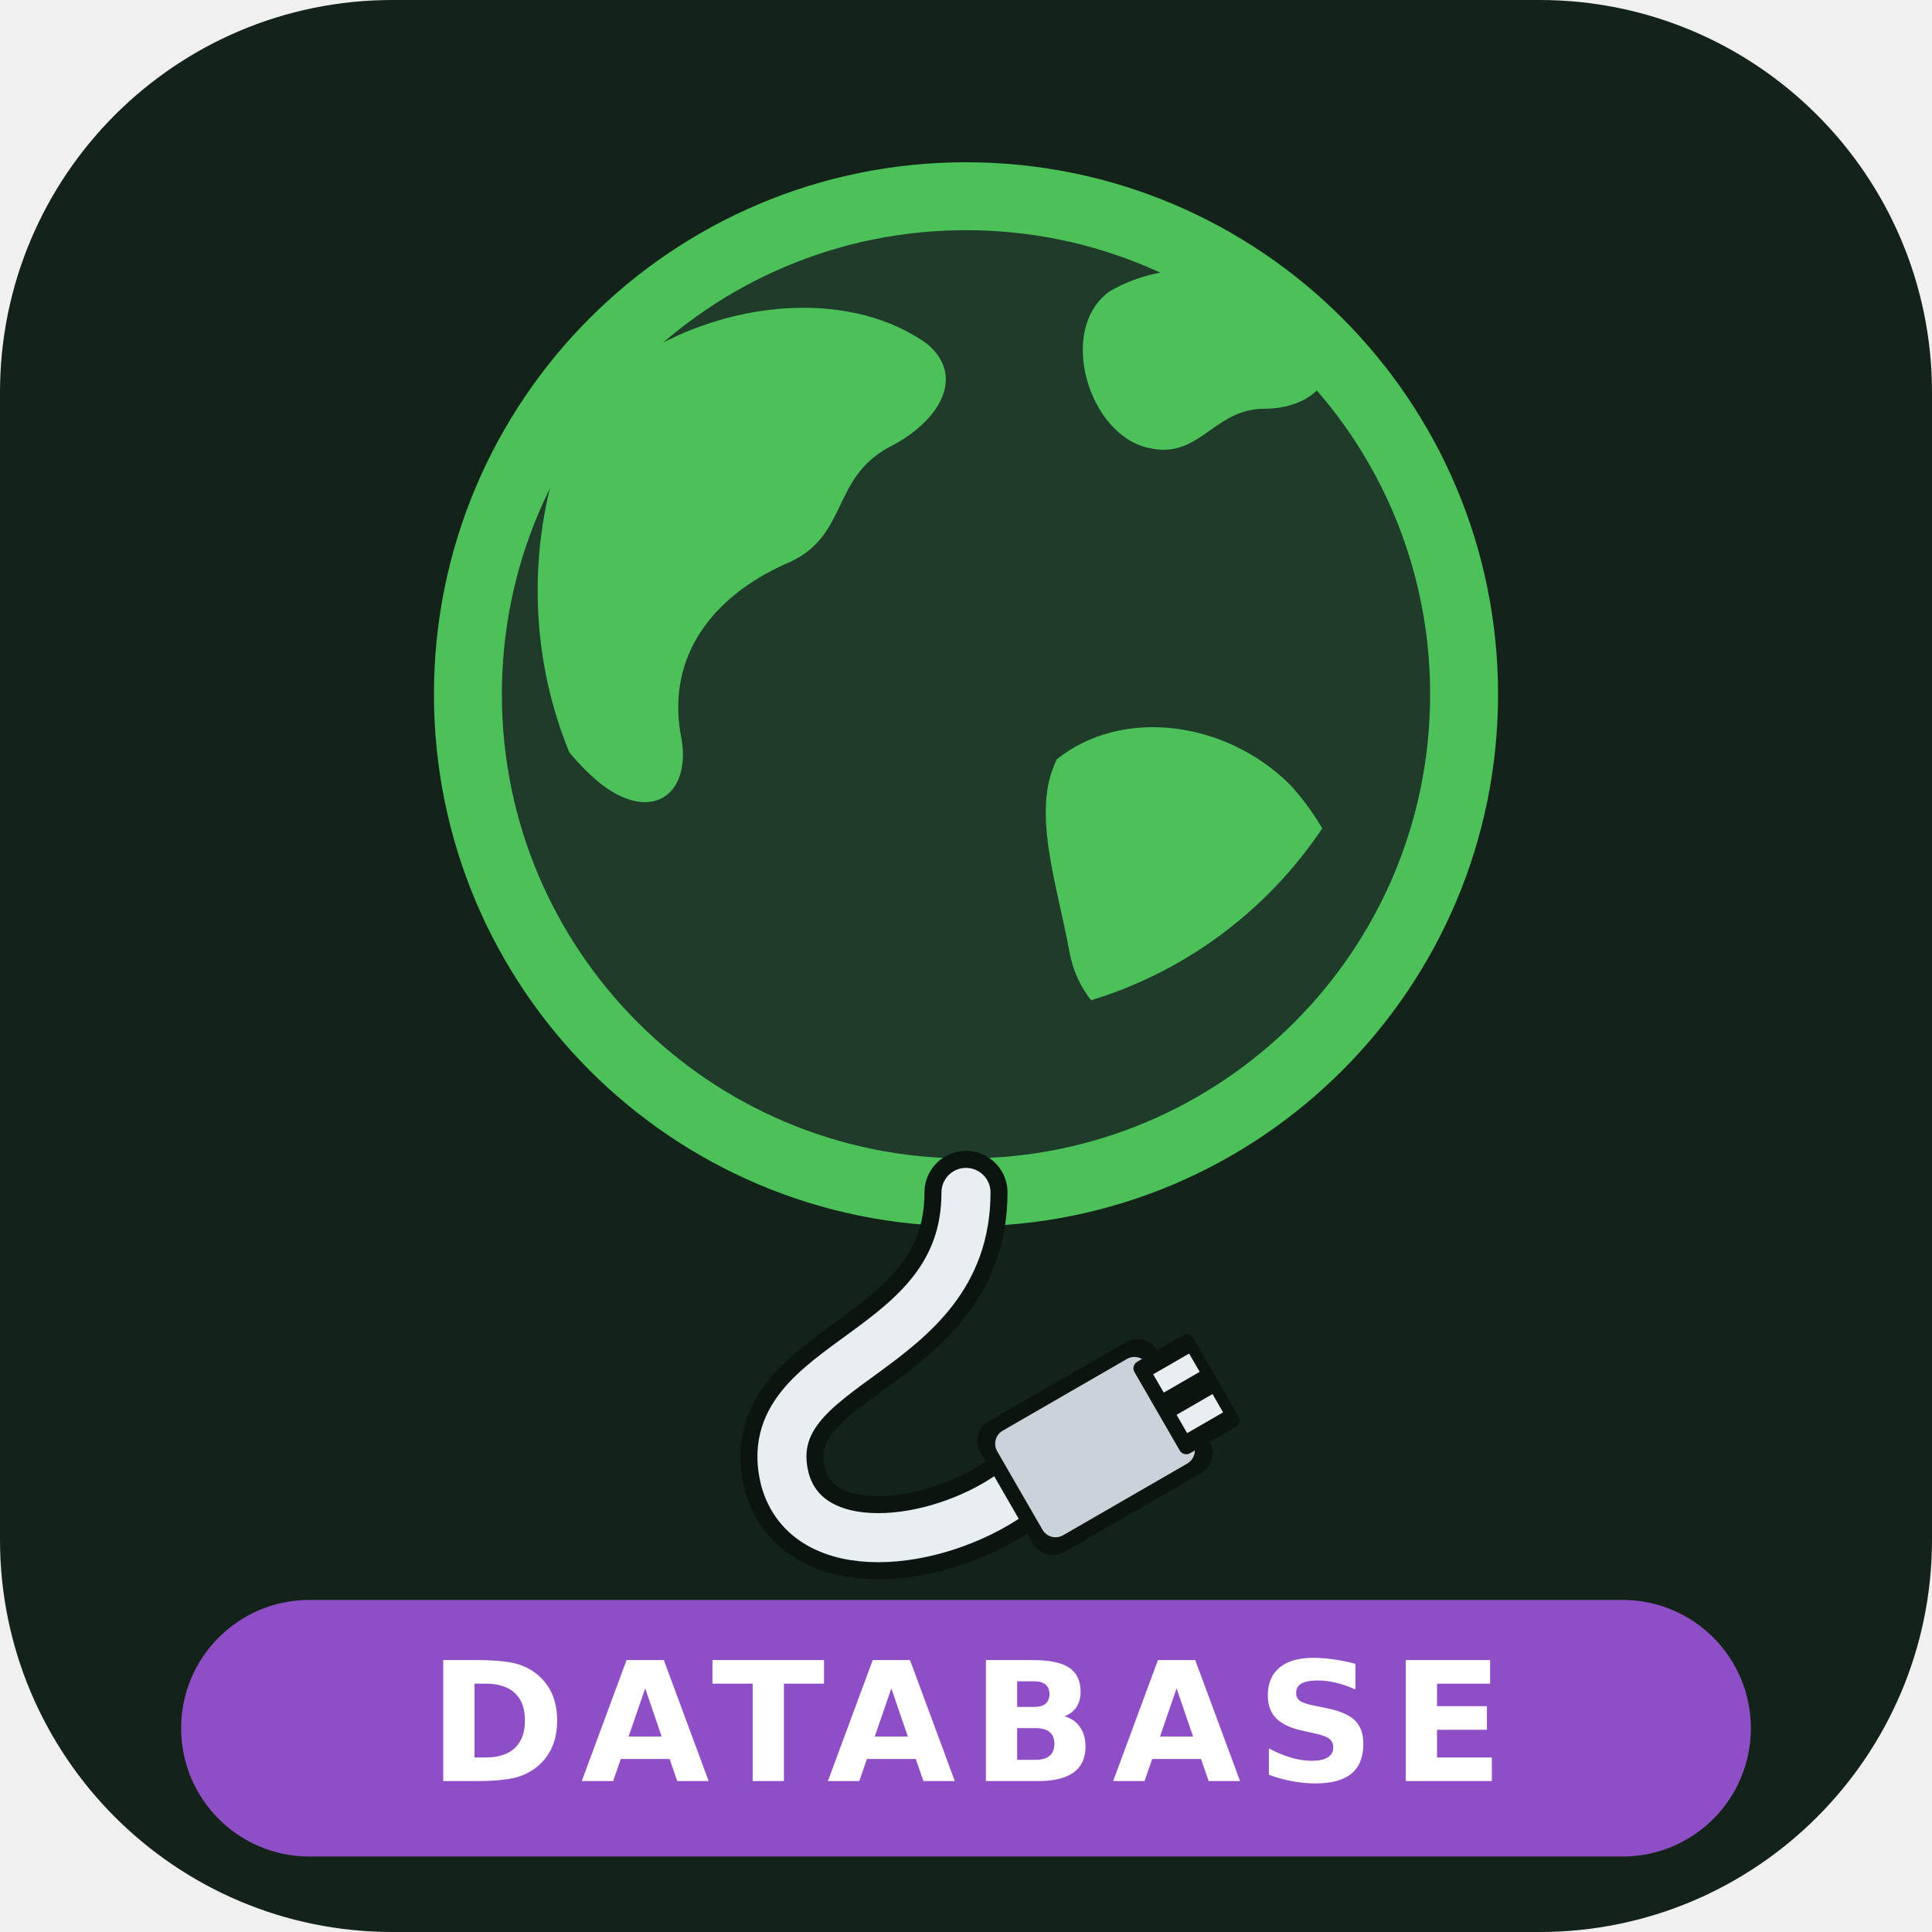
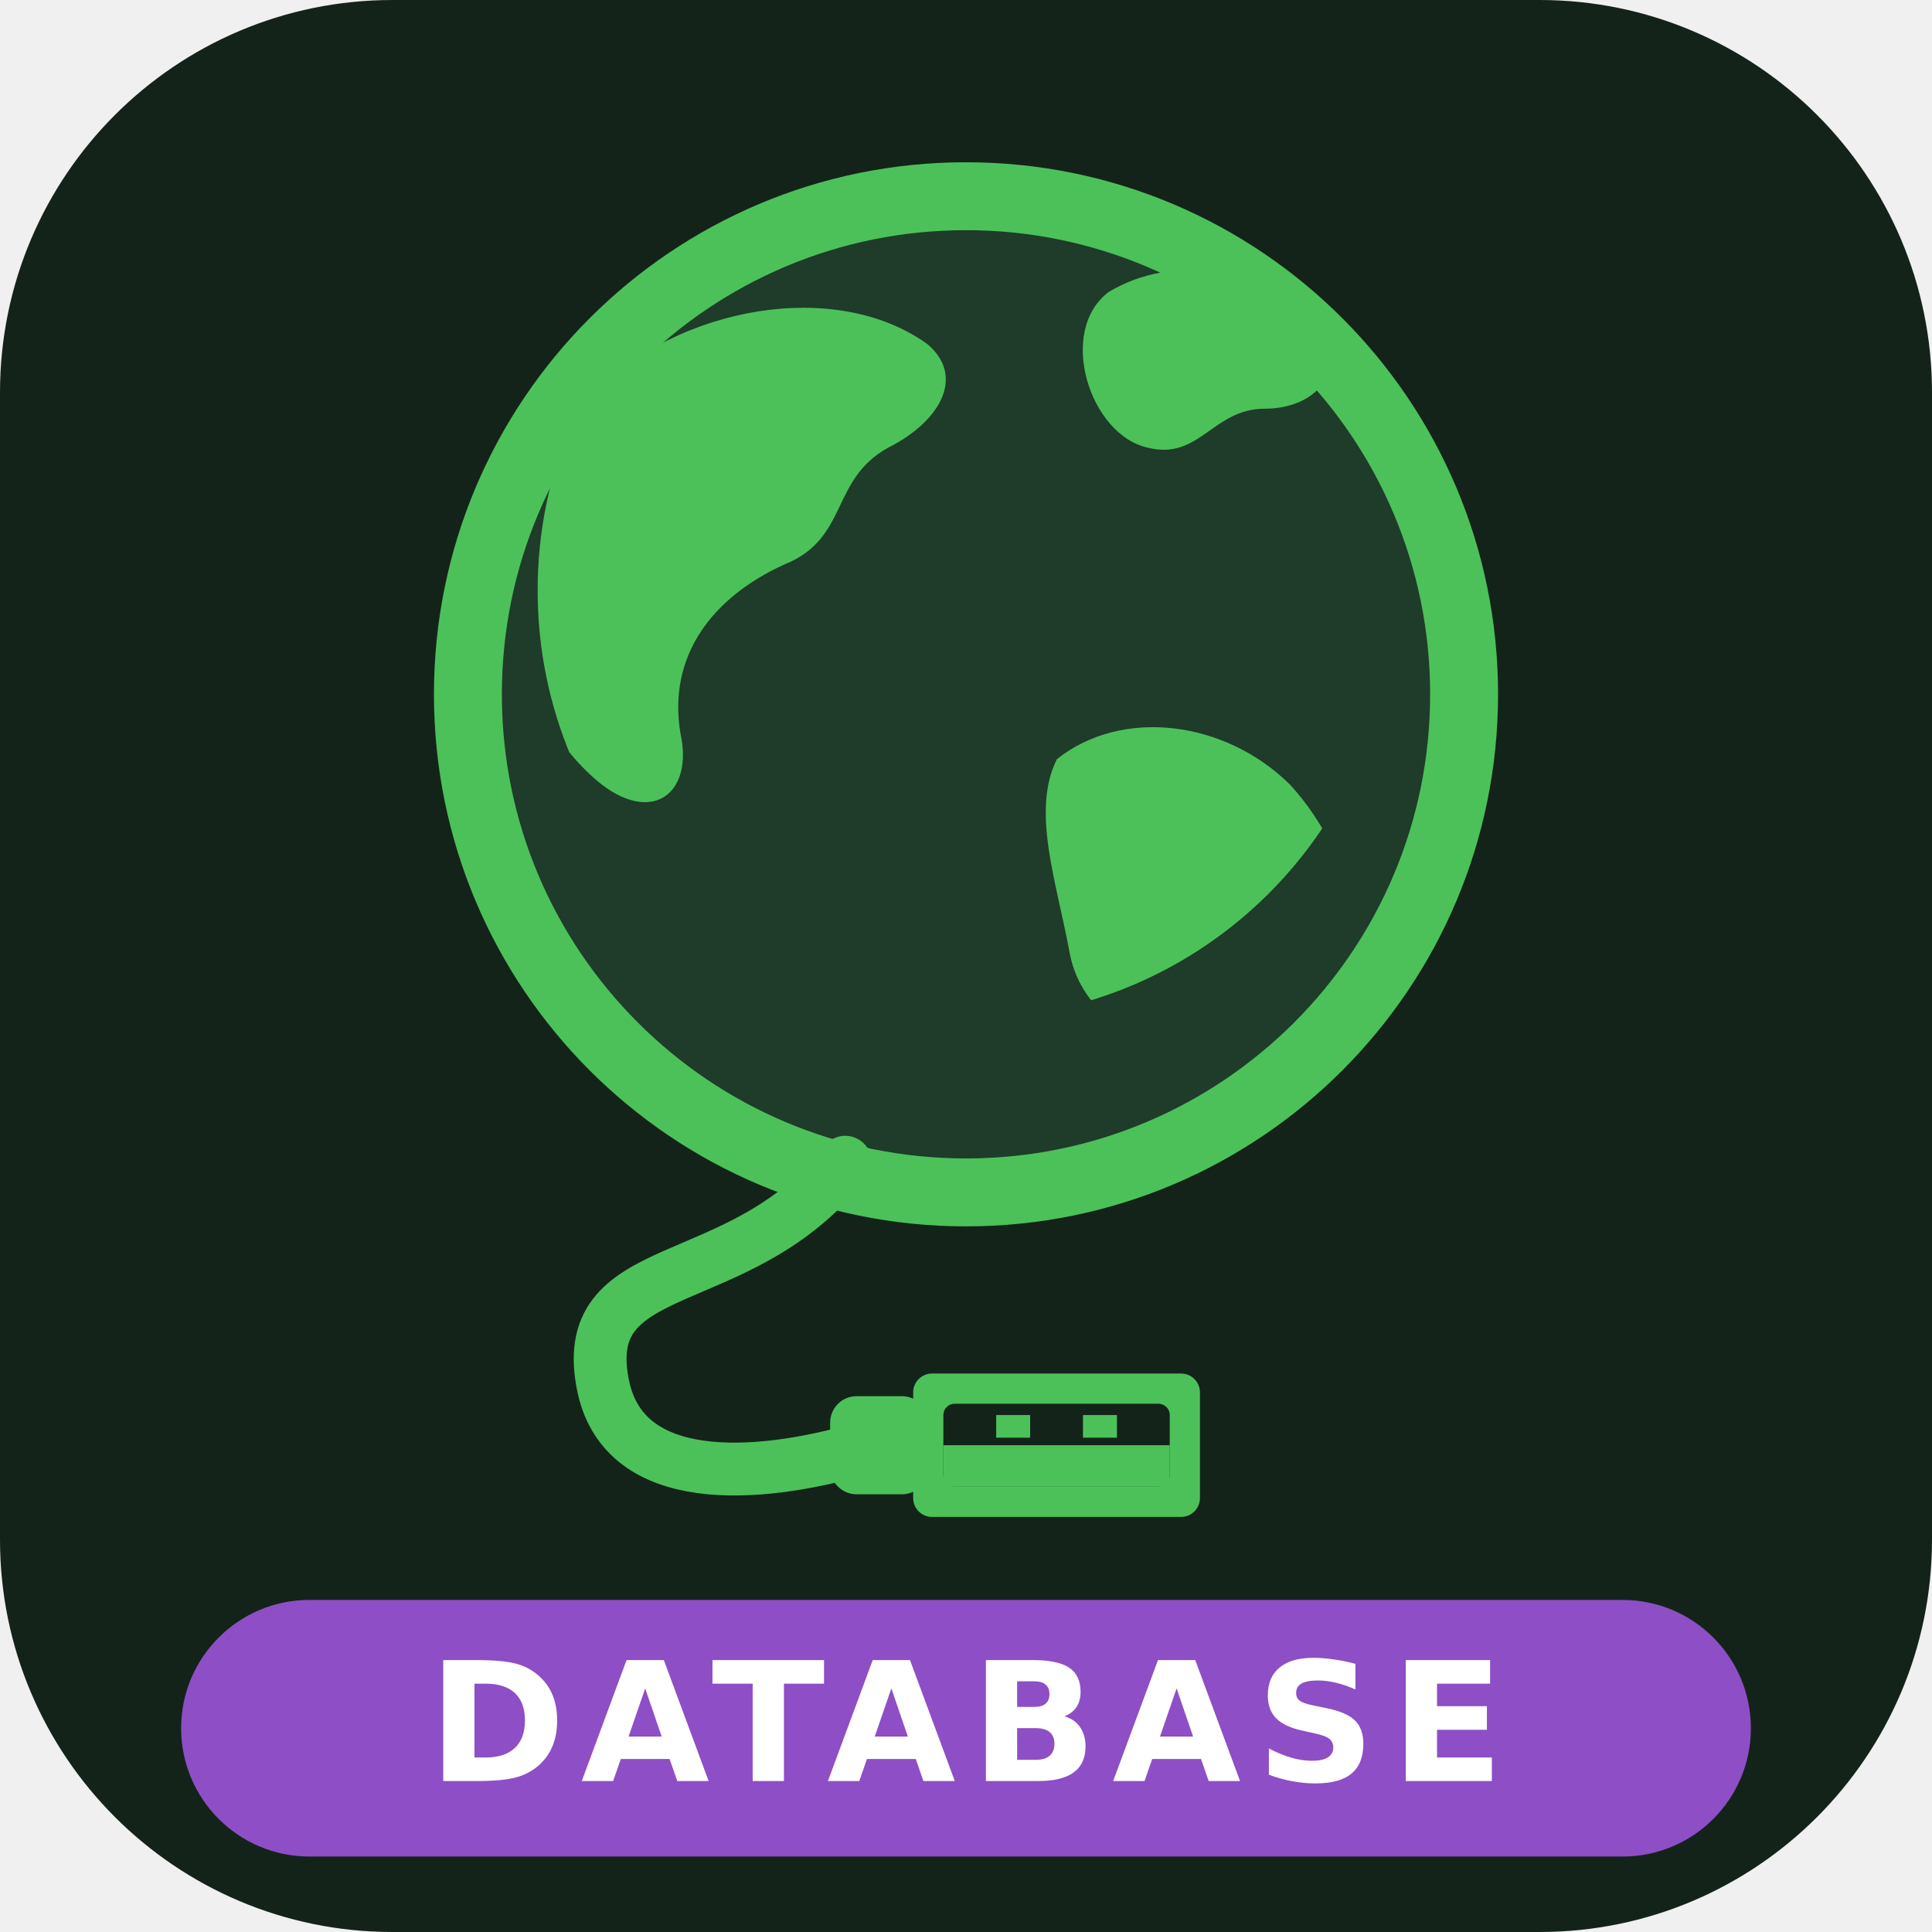
<svg xmlns="http://www.w3.org/2000/svg" viewBox="0 0 256 256" width="256" height="256">
  <rect width="256" height="256" rx="52" fill="#14231a" />
  <defs>
    <clipPath id="ball">
      <circle cx="128" cy="92" r="66" />
    </clipPath>
  </defs>
  <circle cx="128" cy="92" r="66" fill="#1f3b2a" />
  <g clip-path="url(#ball)" fill="#4cc15a" transform="translate(128 92) scale(.86) translate(-128 -108)">
    <path d="M70 62c14-14 38-18 52-8 6 5 2 12-6 16-9 5-6 14-16 18-11 5-18 14-16 26 2 9-4 14-12 8-14-11-22-38-2-60z" />
    <path d="M142 118c10-8 26-6 36 4 10 11 14 28 6 42-8 13-22 14-26 4-3-8-12-10-14-20-2-11-6-22-2-30z" />
    <path d="M150 46c10-6 24-4 32 6 5 6 0 12-8 12-8 0-10 8-18 6-9-2-14-18-6-24z" />
  </g>
  <circle cx="128" cy="92" r="66" fill="none" stroke="#4cc15a" stroke-width="9" />
-   <path d="M128 158 C128 180 100 180 104 196 C107 207 124 205 134 198" fill="none" stroke="#0b140f" stroke-width="11" stroke-linecap="round" />
-   <path d="M128 158 C128 180 100 180 104 196 C107 207 124 205 134 198" fill="none" stroke="#e9eef2" stroke-width="6.5" stroke-linecap="round" />
-   <g transform="translate(136 197) rotate(-30)">
-     <rect x="-3" y="-10" width="27" height="20" rx="3" fill="#0b140f" />
-     <rect x="-1" y="-8" width="23" height="16" rx="2" fill="#c9d3da" />
-     <rect x="20" y="-7" width="9" height="14" rx="1" fill="#0b140f" />
-     <rect x="22" y="-4.5" width="5.5" height="2.8" fill="#e9eef2" />
-     <rect x="22" y="1.7" width="5.5" height="2.8" fill="#e9eef2" />
-   </g>
+   <path d="M112 154 C98 172 76 166 80 184 C83 197 100 196 114 192" fill="none" stroke="#4cc15a" stroke-width="7" stroke-linecap="round" />
+   <rect x="110" y="185" width="13" height="13" rx="3.5" fill="#4cc15a" />
+   <rect x="121" y="182" width="38" height="19" rx="2.5" fill="#4cc15a" />
+   <rect x="125" y="186" width="30" height="11" rx="1.5" fill="#14231a" />
+   <rect x="125" y="191.5" width="30" height="5.5" fill="#4cc15a" />
+   <rect x="132" y="187.5" width="4.5" height="3" fill="#4cc15a" />
+   <rect x="143.5" y="187.5" width="4.5" height="3" fill="#4cc15a" />
  <rect x="24" y="212" width="208" height="34" rx="17" fill="#8e4ec6" />
  <text x="128" y="236" text-anchor="middle" font-family="DejaVu Sans, Arial, Helvetica, sans-serif" font-weight="800" font-size="22" letter-spacing="2" fill="#ffffff">DATABASE</text>
</svg>
